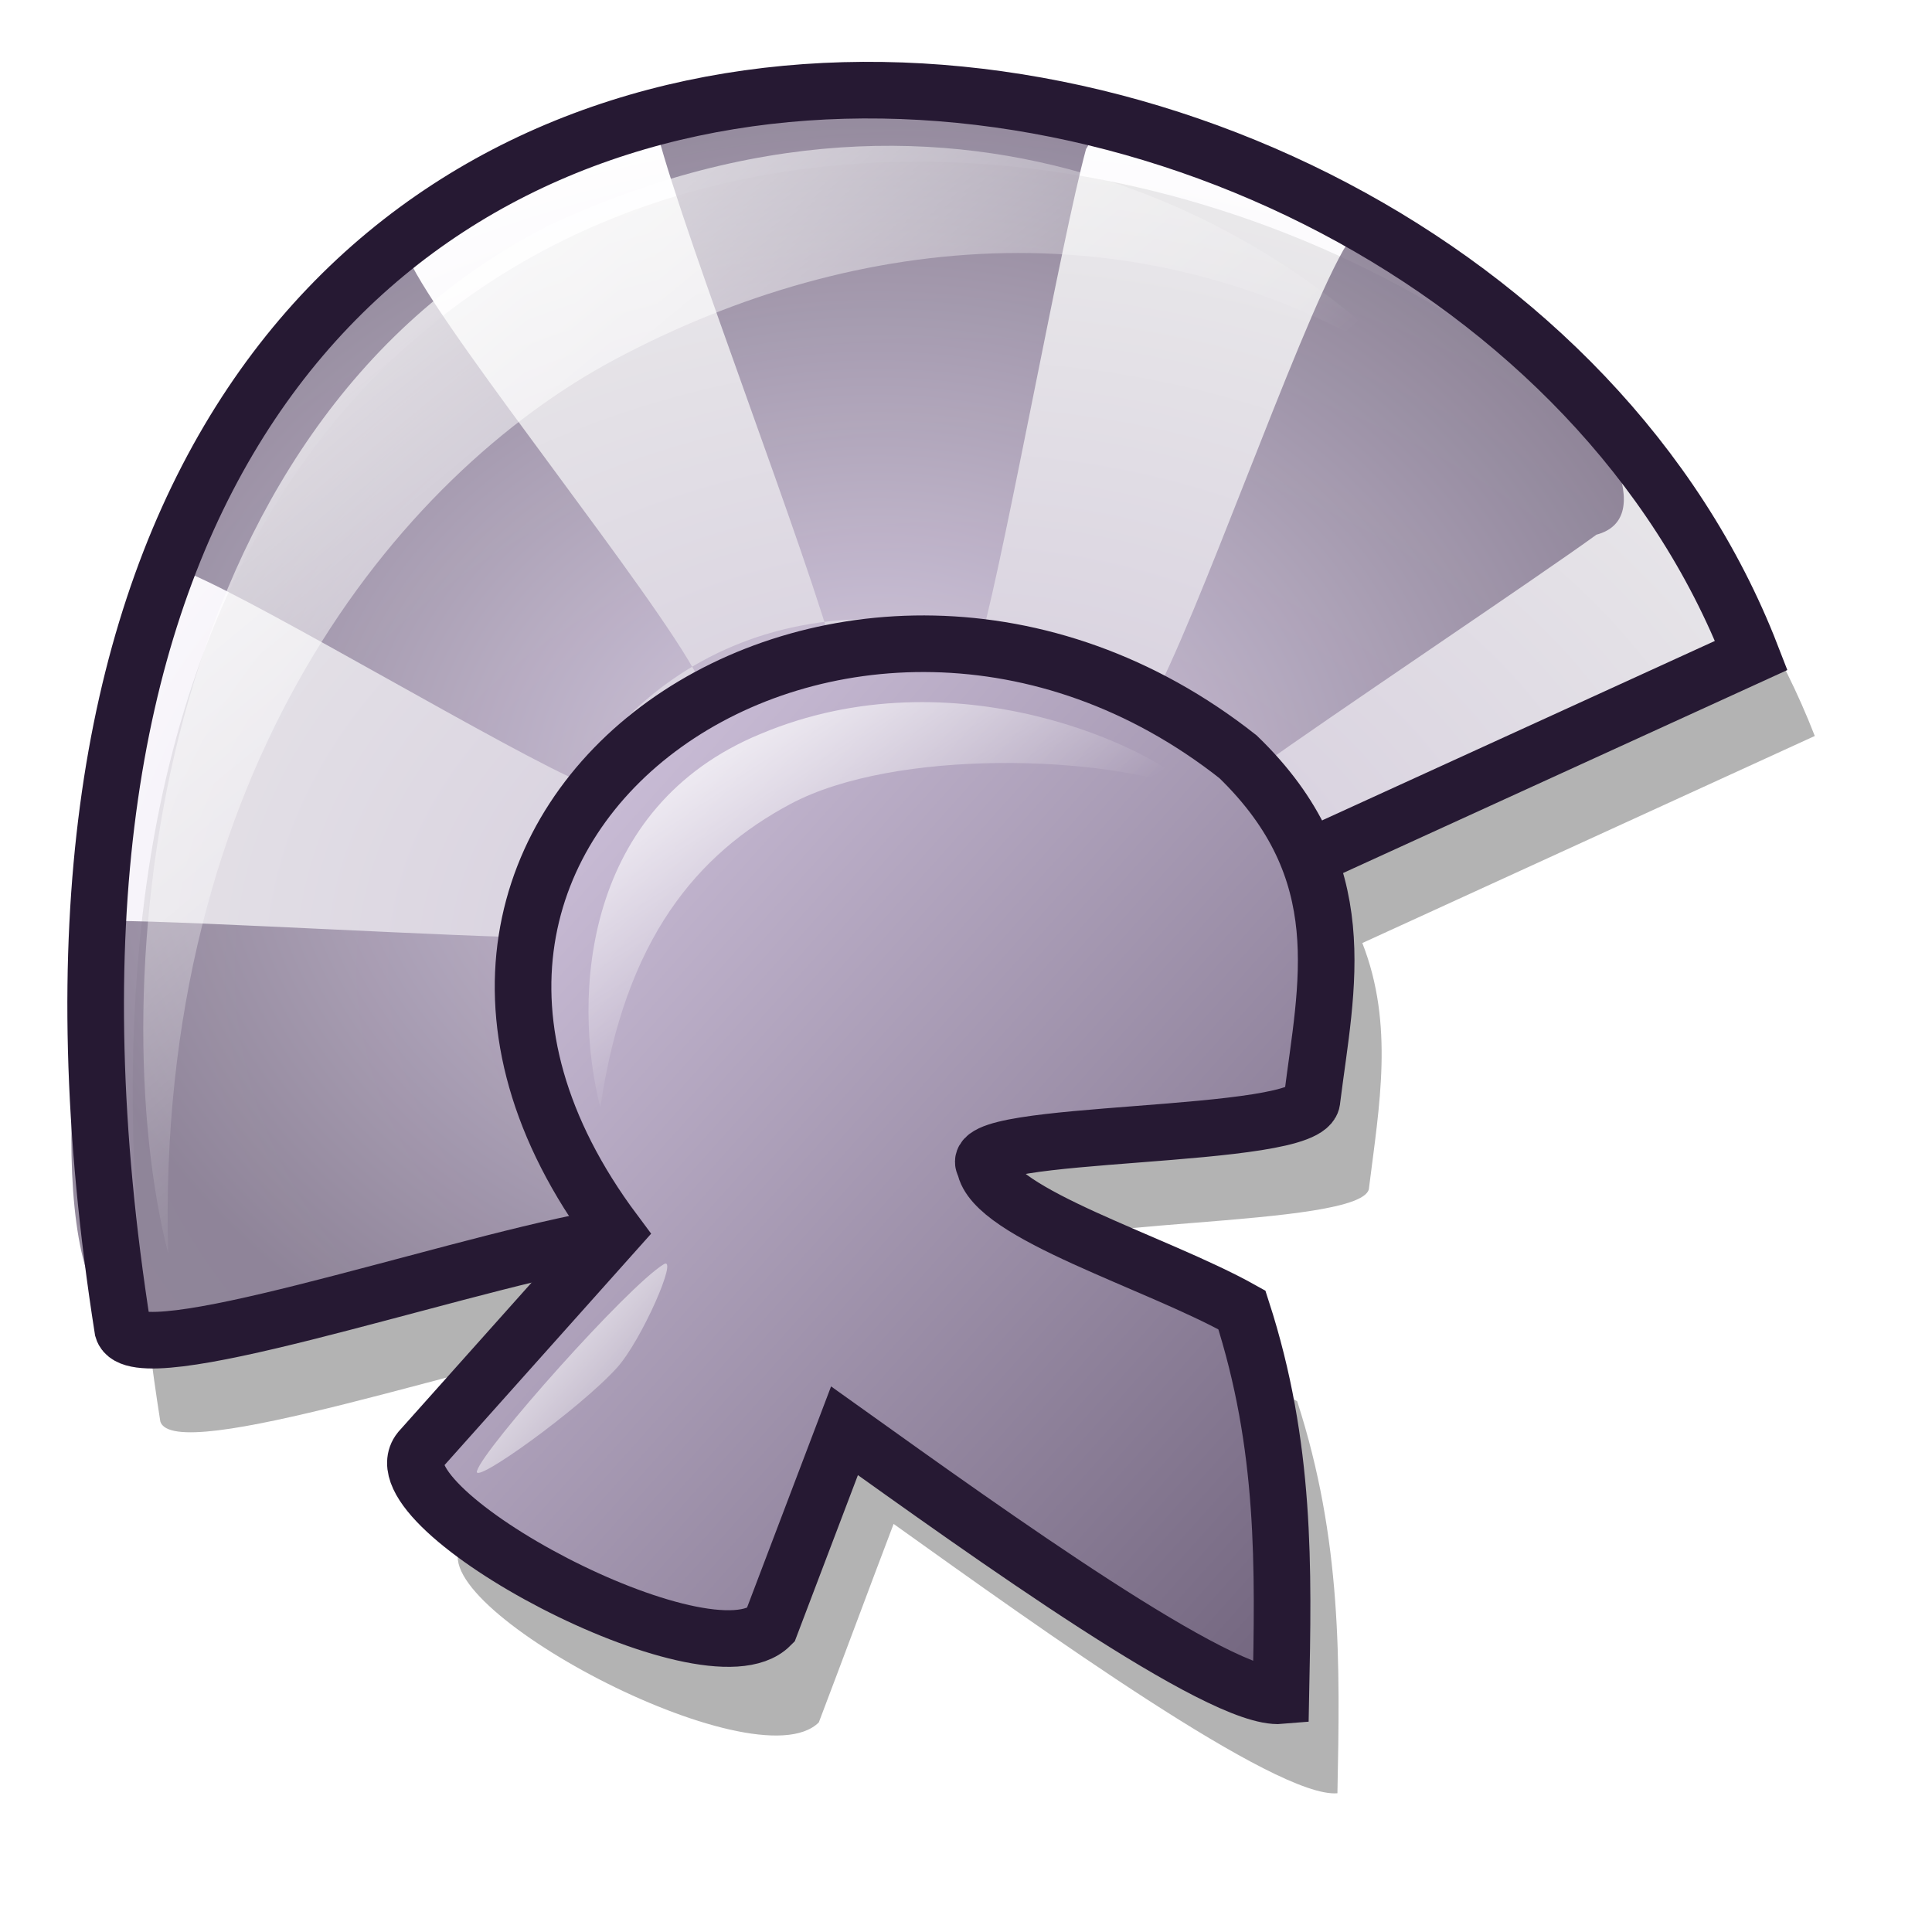
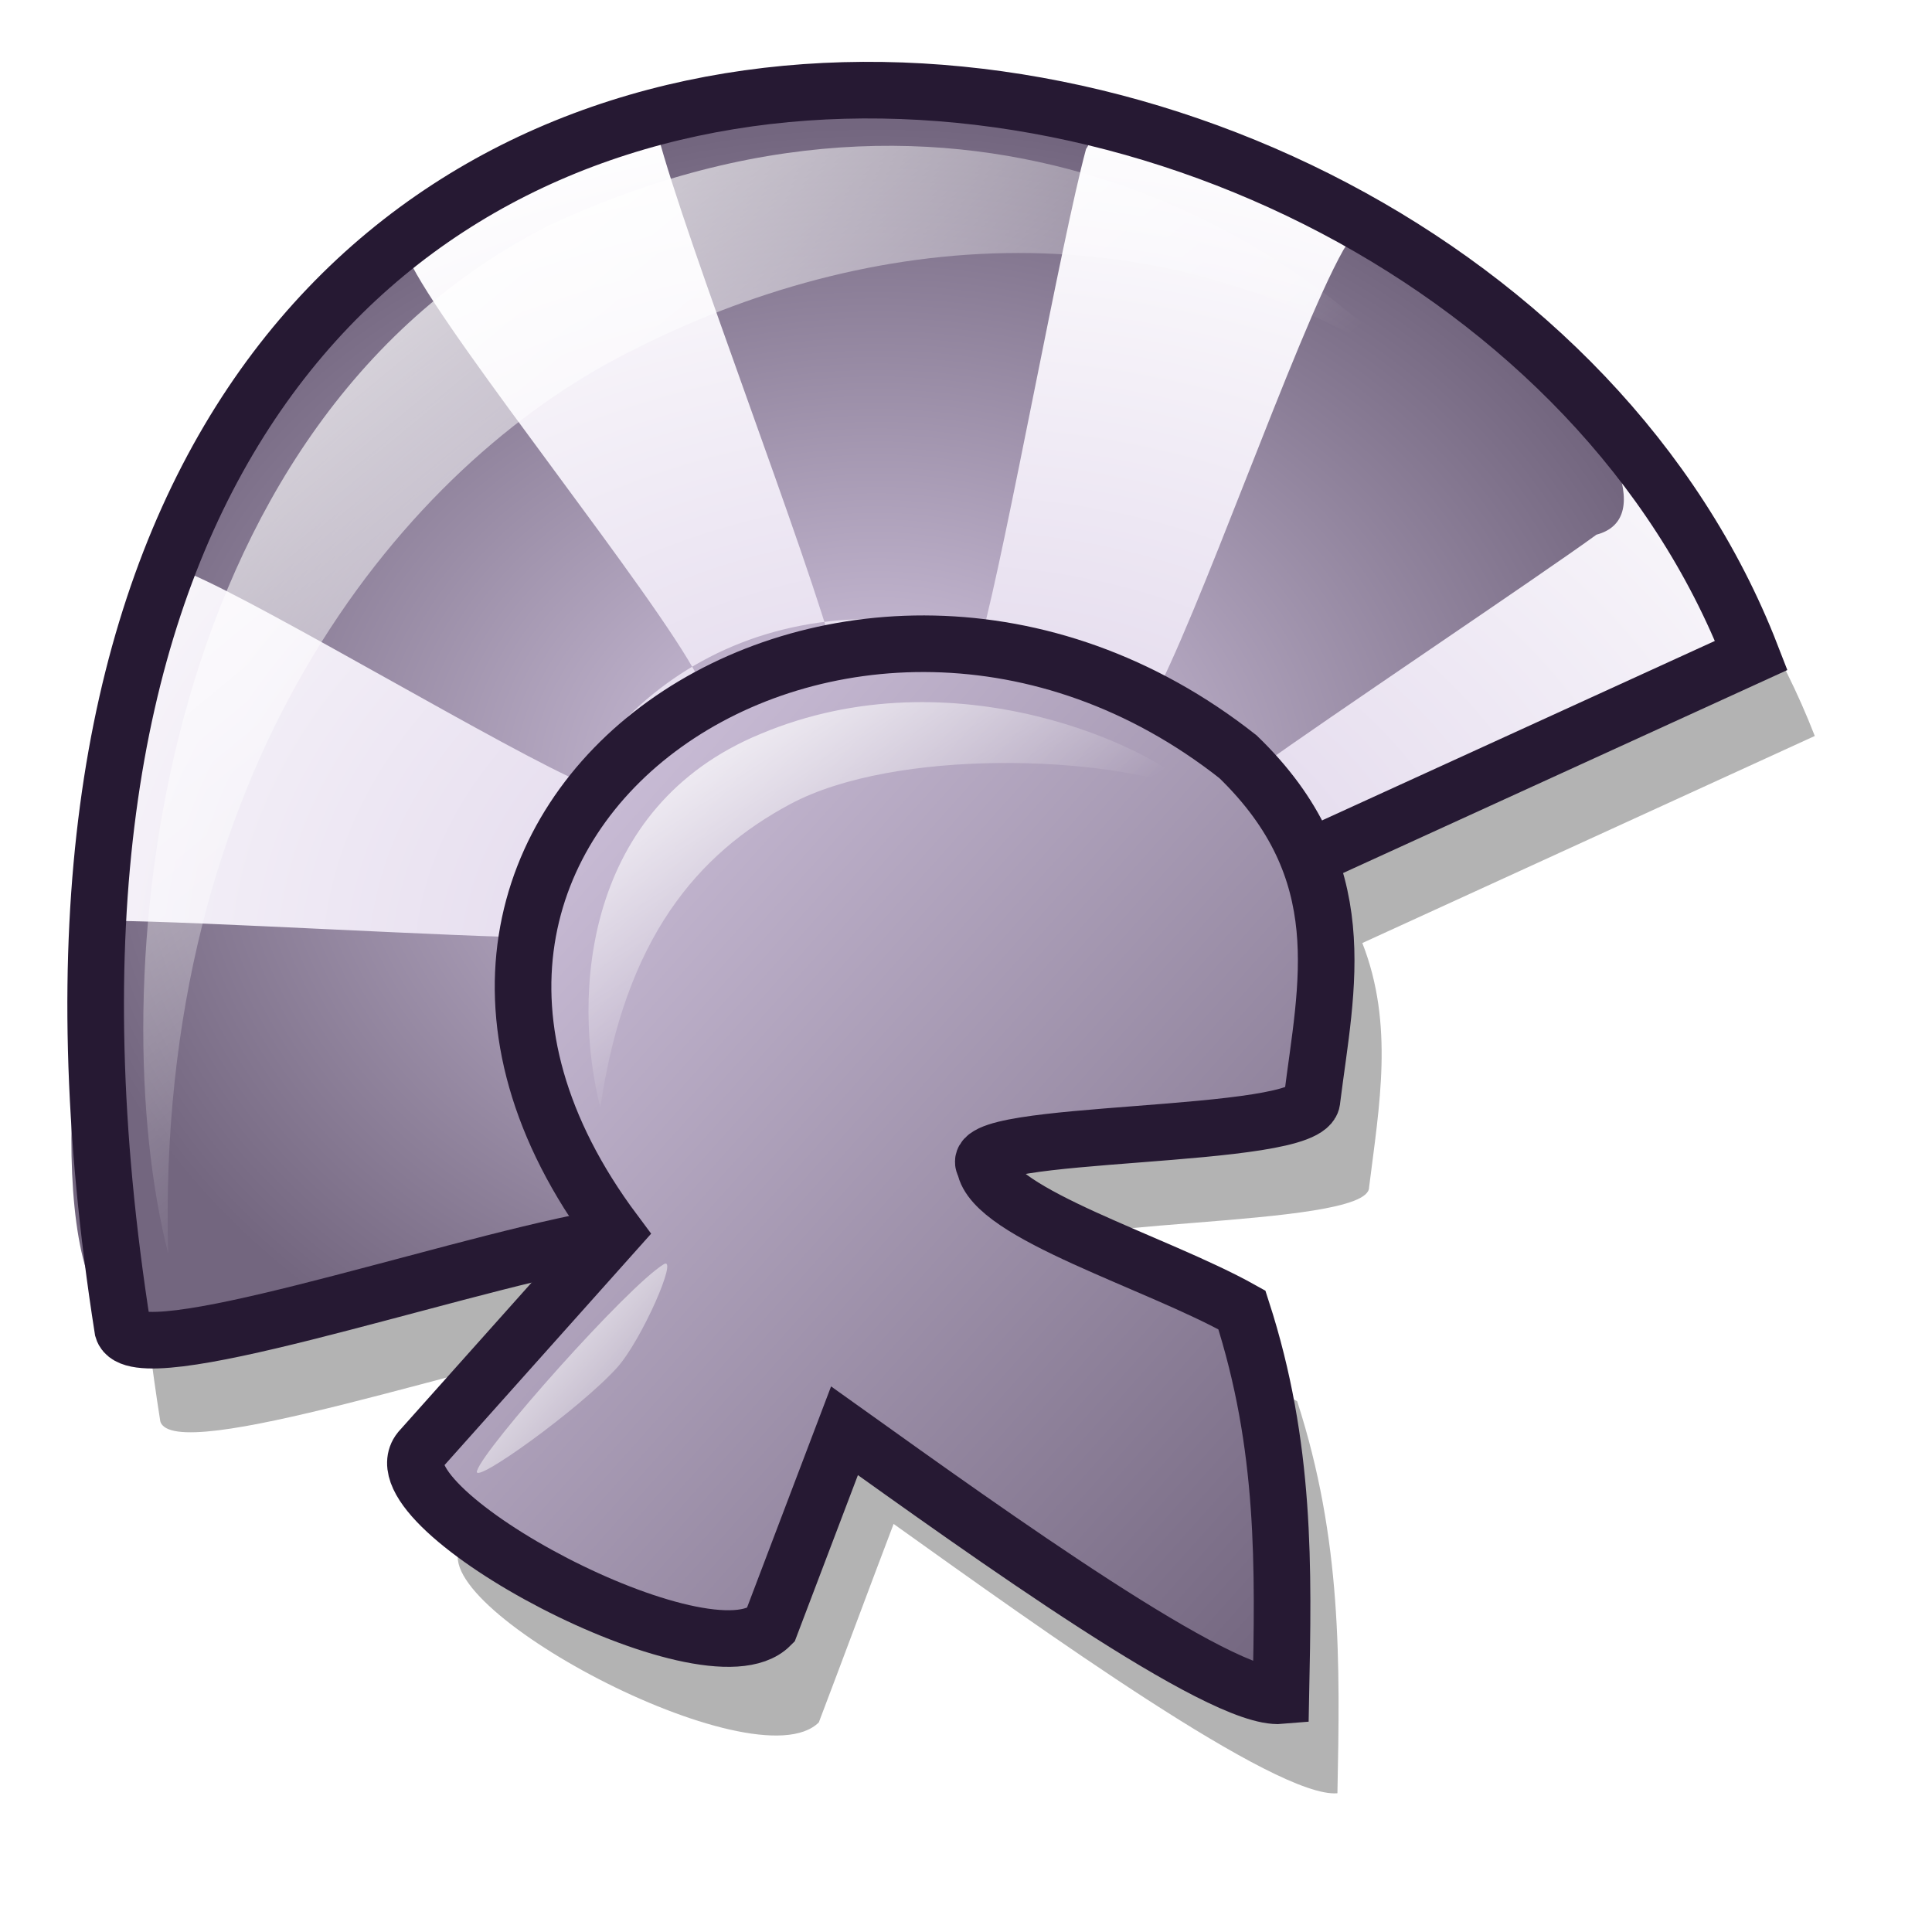
<svg xmlns="http://www.w3.org/2000/svg" xmlns:xlink="http://www.w3.org/1999/xlink" version="1.0" x="0" y="0" width="48pt" height="48pt" id="svg1">
  <defs id="defs3">
    <linearGradient id="linearGradient1816">
      <stop style="stop-color:#ffffff;stop-opacity:1;" offset="0" id="stop1817" />
      <stop style="stop-color:#ffffff;stop-opacity:0;" offset="1" id="stop1818" />
    </linearGradient>
    <linearGradient id="linearGradient1809">
      <stop style="stop-color:#d9cce6;stop-opacity:1;" offset="0" id="stop1810" />
      <stop style="stop-color:#ffffff;stop-opacity:1;" offset="1" id="stop1811" />
    </linearGradient>
    <linearGradient id="linearGradient570">
      <stop style="stop-color:#ffffff;stop-opacity:1;" offset="0" id="stop571" />
      <stop style="stop-color:#ffffff;stop-opacity:0;" offset="1" id="stop572" />
    </linearGradient>
    <linearGradient id="linearGradient563">
      <stop style="stop-color:#d9cce6;stop-opacity:1;" offset="0" id="stop564" />
      <stop style="stop-color:#73667f;stop-opacity:1;" offset="1" id="stop565" />
    </linearGradient>
    <linearGradient id="linearGradient566" xlink:href="#linearGradient563" x1="0.027" y1="0.016" x2="0.946" y2="0.977" />
    <linearGradient id="linearGradient569" xlink:href="#linearGradient1816" x1="-0.008" y1="0.008" x2="0.975" y2="0.969" />
    <linearGradient id="linearGradient573" xlink:href="#linearGradient570" x1="0.005" y1="0.016" x2="0.531" y2="0.57" />
    <linearGradient x1="0.98" y1="0.977" x2="0.007" y2="0.008" id="linearGradient575" xlink:href="#linearGradient563" />
    <linearGradient x1="-0.007" y1="0.008" x2="0.921" y2="0.922" id="linearGradient578" xlink:href="#linearGradient570" />
    <radialGradient xlink:href="#linearGradient1809" id="radialGradient1812" cx="0.523" cy="0.71" r="0.713" fx="0.523" fy="0.71" />
    <radialGradient xlink:href="#linearGradient563" id="radialGradient1813" cx="0.519" cy="0.578" r="0.544" fx="0.519" fy="0.57" />
    <radialGradient xlink:href="#linearGradient1816" id="radialGradient1199" />
  </defs>
  <path style="fill:#000000;fill-rule:evenodd;stroke:none;stroke-width:1.875;stroke-dasharray:none;fill-opacity:0.3;" d="M 30.872,5.36 C 15.264,5.114 0.54,16.79 5.31,47.084 C 5.747,48.57 15.898,45.073 21.187,44.067 C 21.388,43.96 21.59,43.857 21.79,43.75 C 21.809,43.775 21.835,43.788 21.854,43.813 C 19.668,46.261 17.498,48.701 15.313,51.148 C 13.739,53.116 25.027,59.153 27.125,57.055 C 27.956,54.869 28.771,52.667 29.602,50.482 C 34.498,53.979 42.293,59.579 44.304,59.404 C 44.391,55.077 44.456,51.007 42.97,46.417 C 40.085,44.8 34.595,43.208 34.333,41.591 C 33.415,40.323 45.352,40.735 45.352,39.336 C 45.69,36.632 46.187,33.943 45.129,31.239 C 50.127,28.956 55.12,26.663 60.117,24.38 C 55.68,12.944 43.012,5.551 30.872,5.36 z " id="path1197" />
-   <path style="fill:url(#radialGradient1812);fill-rule:evenodd;stroke:none;stroke-opacity:1;stroke-width:1pt;stroke-linejoin:miter;stroke-linecap:butt;fill-opacity:0.75;" d="M 19.328,40.943 C 14.123,41.933 4.142,45.374 3.712,43.912 C -4.634,-9.089 47.679,-4.142 57.659,21.584 C 52.669,23.864 47.679,26.144 42.688,28.424 C 34.902,32.597 27.115,36.77 19.328,40.943 z " id="path1808" />
-   <path style="fill:url(#radialGradient1813);fill-rule:evenodd;stroke:none;stroke-opacity:1;stroke-width:1pt;stroke-linejoin:miter;stroke-linecap:butt;fill-opacity:0.75;" d="M 19.328,41.201 C 14.166,41.976 8.487,44.557 3.841,43.524 C 1.389,42.449 2.421,30.292 3.841,30.508 C 6.207,30.508 15.509,31.055 17.875,31.055 C 18.865,28.904 18.394,28.122 19.383,25.971 C 16.845,24.896 8.831,20.078 6.293,19.003 C 3.97,18.315 11.972,6.269 13.65,8.807 C 15.069,11.517 21.691,19.703 23.11,22.413 C 25.348,21.854 25.486,22.573 27.723,22.013 C 26.776,18.4 22.727,8.033 21.78,4.419 C 20.834,1.752 37.698,2.569 35.977,4.935 C 35.16,7.947 33.339,18.076 32.521,21.088 C 34.586,22.034 36.012,22.433 38.077,23.38 C 39.669,20.54 42.903,11.13 44.495,8.291 C 46.259,5.236 56.928,16.637 52.884,17.712 C 51.12,19.003 43.607,24.035 41.843,25.326 C 42.316,26.616 44.11,25.737 42.39,26.426 C 24.794,11.627 11.757,27.607 19.328,41.201 z " id="path1807" />
+   <path style="fill:url(#radialGradient1812);fill-rule:evenodd;stroke:none;stroke-opacity:1;stroke-width:1pt;stroke-linejoin:miter;stroke-linecap:butt;fill-opacity:1.00;" d="M 19.328,40.943 C 14.123,41.933 4.142,45.374 3.712,43.912 C -4.634,-9.089 47.679,-4.142 57.659,21.584 C 52.669,23.864 47.679,26.144 42.688,28.424 C 34.902,32.597 27.115,36.77 19.328,40.943 z " id="path1808" />
+   <path style="fill:url(#radialGradient1813);fill-rule:evenodd;stroke:none;stroke-opacity:1;stroke-width:1pt;stroke-linejoin:miter;stroke-linecap:butt;fill-opacity:1.00;" d="M 19.328,41.201 C 14.166,41.976 8.487,44.557 3.841,43.524 C 1.389,42.449 2.421,30.292 3.841,30.508 C 6.207,30.508 15.509,31.055 17.875,31.055 C 18.865,28.904 18.394,28.122 19.383,25.971 C 16.845,24.896 8.831,20.078 6.293,19.003 C 3.97,18.315 11.972,6.269 13.65,8.807 C 15.069,11.517 21.691,19.703 23.11,22.413 C 25.348,21.854 25.486,22.573 27.723,22.013 C 26.776,18.4 22.727,8.033 21.78,4.419 C 20.834,1.752 37.698,2.569 35.977,4.935 C 35.16,7.947 33.339,18.076 32.521,21.088 C 34.586,22.034 36.012,22.433 38.077,23.38 C 39.669,20.54 42.903,11.13 44.495,8.291 C 46.259,5.236 56.928,16.637 52.884,17.712 C 51.12,19.003 43.607,24.035 41.843,25.326 C 42.316,26.616 44.11,25.737 42.39,26.426 C 24.794,11.627 11.757,27.607 19.328,41.201 z " id="path1807" />
  <path style="fill:none;fill-opacity:1;fill-rule:evenodd;stroke:#261933;stroke-width:1.875;stroke-dasharray:none;" d="M 19.683,41.07 C 14.477,42.06 4.497,45.501 4.067,44.039 C -4.279,-8.962 48.033,-4.015 58.014,21.711 C 53.023,23.991 48.033,26.271 43.043,28.551 C 35.256,32.724 27.47,36.897 19.683,41.07 z " id="path1814" />
  <path style="fill:url(#linearGradient566);fill-rule:evenodd;stroke:#261933;stroke-width:1.875;stroke-dasharray:none;" d="M 42.43,56.172 C 40.451,56.344 32.794,50.838 27.975,47.396 C 27.158,49.547 26.341,51.698 25.523,53.849 C 23.458,55.914 12.359,49.977 13.908,48.041 C 16.059,45.632 18.21,43.223 20.361,40.814 C 10.079,27.048 28.19,14.959 41.011,25.069 C 44.925,28.854 43.936,32.64 43.463,36.426 C 43.463,37.803 31.718,37.372 32.622,38.62 C 32.88,40.212 38.3,41.804 41.14,43.395 C 42.602,47.912 42.516,51.913 42.43,56.172 z " id="path1806" />
  <path style="fill:url(#linearGradient569);fill-rule:evenodd;stroke:none;stroke-opacity:1;stroke-width:1pt;stroke-linejoin:miter;stroke-linecap:butt;fill-opacity:1;" d="M 15.799,48.73 C 16.023,47.969 20.797,42.604 21.987,41.88 C 22.491,41.573 21.258,44.399 20.44,45.305 C 19.196,46.683 15.655,49.221 15.799,48.73 z " id="path1198" />
  <path style="fill:url(#linearGradient573);fill-rule:evenodd;stroke:none;stroke-opacity:1;stroke-width:1pt;stroke-linejoin:miter;stroke-linecap:butt;fill-opacity:1;" d="M 19.887,36.688 C 18.938,32.962 19.352,26.723 25.191,24.313 C 31.616,21.61 38.277,24.795 39.554,26.191 C 36.619,25.016 29.659,24.779 26.185,26.633 C 23.104,28.278 20.706,31.084 19.887,36.688 z " id="path1200" />
  <path style="fill:url(#linearGradient573);fill-rule:evenodd;stroke:none;stroke-opacity:1;stroke-width:1pt;stroke-linejoin:miter;stroke-linecap:butt;fill-opacity:1;" d="M 5.571,41.527 C 3.364,32.868 4.953,14.148 18.21,7.455 C 32.906,0.634 43.624,8.887 46.592,12.133 C 38.053,6.744 28.439,7.6 20.364,11.91 C 13.203,15.732 5.129,25.534 5.571,41.527 z " id="path1201" />
</svg>
